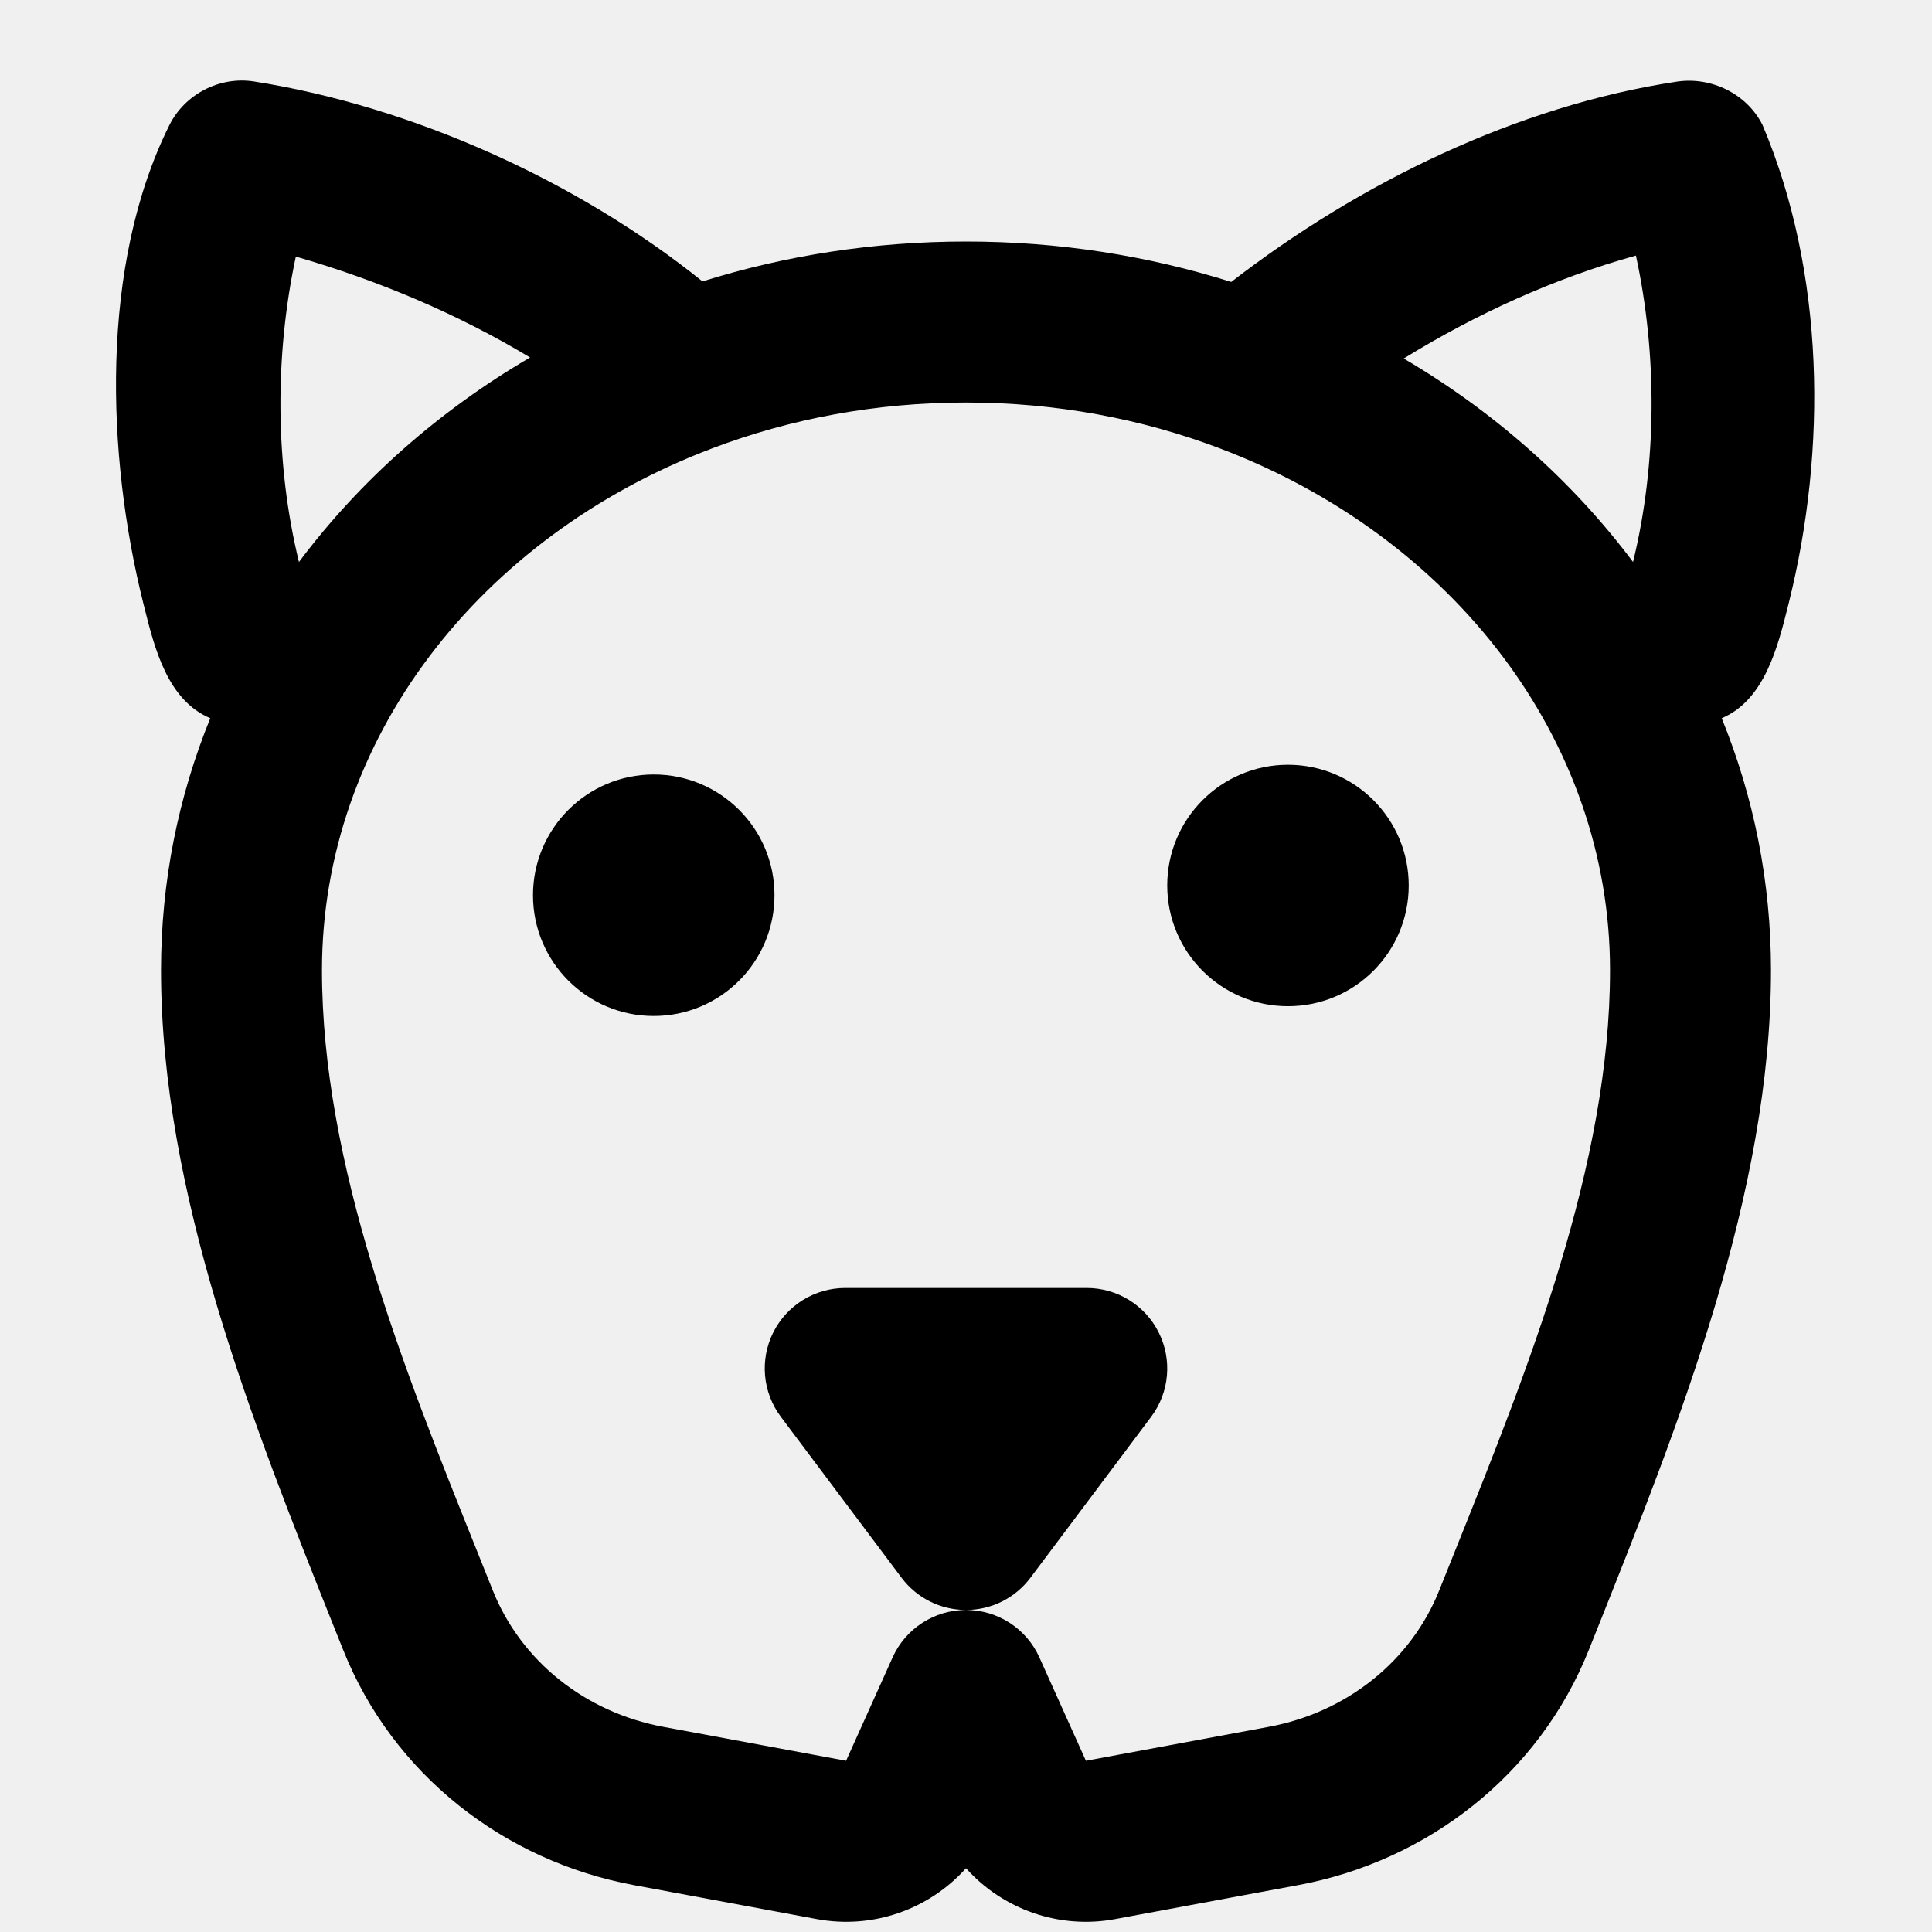
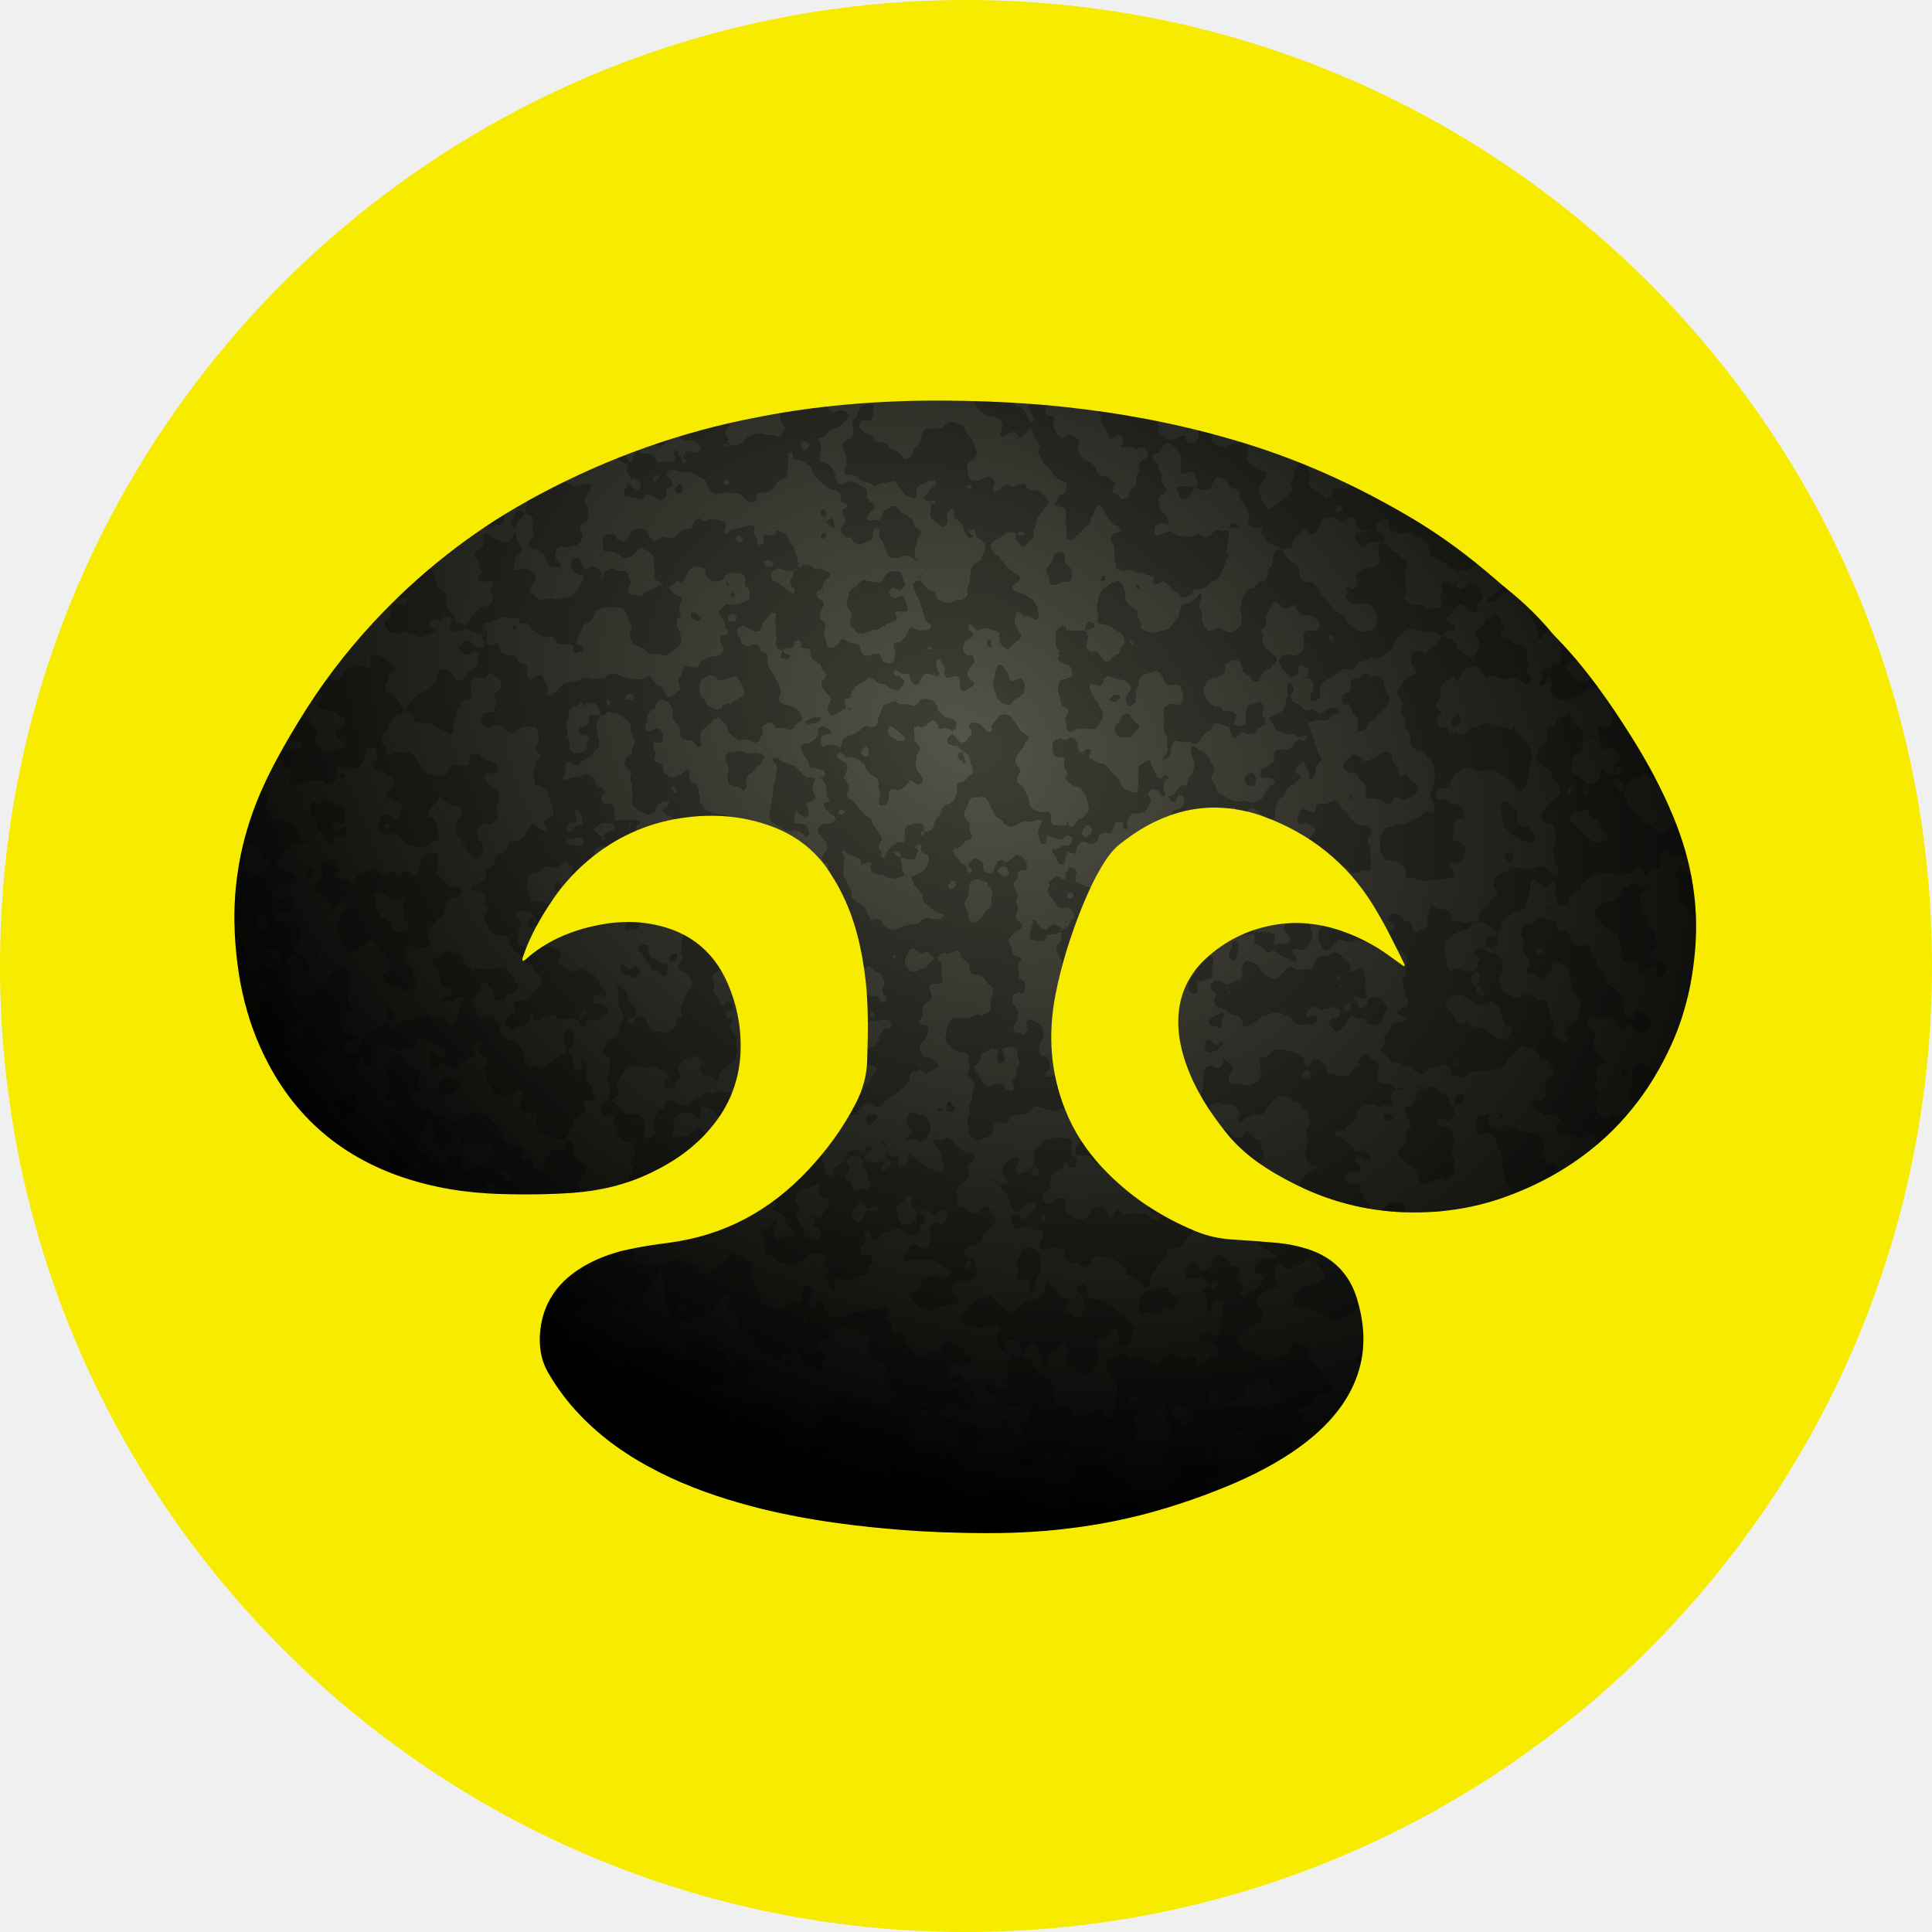
<svg xmlns="http://www.w3.org/2000/svg" width="32" height="32" viewBox="0 0 32 32" fill="none">
-   <path fill-rule="evenodd" clip-rule="evenodd" d="M4.206 1.349C6.826 1.761 9.568 2.997 11.635 4.661C13.005 4.232 14.474 4 16 4C17.536 4 19.015 4.235 20.393 4.67C22.509 3.033 25.124 1.751 27.78 1.351C28.346 1.268 28.934 1.554 29.193 2.07C30.229 4.519 30.264 7.44 29.627 9.99L29.617 10.03C29.446 10.714 29.226 11.598 28.517 11.896C29.044 13.191 29.333 14.595 29.333 16.07C29.333 19.767 27.816 23.57 26.455 26.98L26.317 27.325C25.491 29.398 23.642 30.826 21.5 31.224L18.473 31.786C17.54 31.96 16.608 31.623 16 30.944C15.392 31.623 14.46 31.96 13.527 31.786L10.5 31.224C8.358 30.826 6.509 29.398 5.683 27.325L5.545 26.98C4.184 23.57 2.667 19.767 2.667 16.07C2.667 14.595 2.956 13.191 3.483 11.896C2.774 11.598 2.559 10.735 2.388 10.049L2.373 9.99C1.764 7.554 1.647 4.396 2.807 2.07C3.064 1.557 3.639 1.261 4.206 1.349ZM8.78 5.921C7.274 6.801 5.966 7.954 4.952 9.308C4.554 7.686 4.55 5.882 4.9 4.25C6.251 4.64 7.574 5.194 8.78 5.921ZM27.048 9.308C26.04 7.962 24.744 6.816 23.25 5.938C24.448 5.201 25.739 4.61 27.096 4.233C27.451 5.869 27.447 7.681 27.048 9.308ZM11.805 7.423C13.089 6.937 14.506 6.667 16 6.667C17.494 6.667 18.911 6.937 20.195 7.423C24.074 8.889 26.667 12.264 26.667 16.07C26.667 19.29 25.319 22.65 24.115 25.651C24.022 25.882 23.93 26.111 23.84 26.337C23.372 27.512 22.308 28.362 21.013 28.602L17.986 29.164L17.216 27.453C17.001 26.974 16.525 26.666 16 26.666C15.475 26.666 14.999 26.974 14.784 27.453L14.014 29.164L10.987 28.602C9.692 28.362 8.628 27.512 8.16 26.337C8.07 26.111 7.978 25.883 7.886 25.652C6.682 22.651 5.333 19.29 5.333 16.07C5.333 12.264 7.926 8.889 11.805 7.423ZM14 21.333C13.495 21.333 13.033 21.619 12.807 22.07C12.582 22.522 12.63 23.062 12.933 23.466L14.933 26.133C15.185 26.469 15.58 26.666 16 26.666C16.42 26.666 16.815 26.469 17.067 26.133L19.067 23.466C19.37 23.062 19.418 22.522 19.192 22.07C18.967 21.619 18.505 21.333 18 21.333H14ZM12.828 14.828C12.828 15.933 11.933 16.828 10.828 16.828C9.724 16.828 8.828 15.933 8.828 14.828C8.828 13.724 9.724 12.828 10.828 12.828C11.933 12.828 12.828 13.724 12.828 14.828ZM21.333 16.666C22.438 16.666 23.333 15.771 23.333 14.666C23.333 13.562 22.438 12.667 21.333 12.667C20.229 12.667 19.333 13.562 19.333 14.666C19.333 15.771 20.229 16.666 21.333 16.666Z" fill="black" />
+   <g clip-path="url(#clip0_3_9)">
+     <path d="M16 32C24.837 32 32 24.837 32 16C32 7.163 24.837 0 16 0C7.163 0 0 7.163 0 16C0 24.837 7.163 32 16 32Z" fill="#F7EC00" />
+     <g filter="url(#filter0_n_3_9)">
+       <path d="M8.665 15.92C8.68 15.909 8.697 15.9 8.71 15.888C9.044 15.59 9.441 15.42 9.874 15.329C10.152 15.27 10.432 15.252 10.716 15.293C11.349 15.385 11.806 15.711 12.059 16.303C12.2 16.632 12.27 16.979 12.268 17.337C12.266 17.855 12.094 18.311 11.755 18.704C11.482 19.022 11.145 19.253 10.768 19.431C10.366 19.622 9.942 19.724 9.498 19.756C9.091 19.785 8.684 19.788 8.277 19.776C7.71 19.759 7.154 19.67 6.617 19.481C5.489 19.084 4.712 18.319 4.258 17.22C4.093 16.82 3.989 16.403 3.935 15.974C3.905 15.741 3.886 15.507 3.883 15.273C3.872 14.515 4.025 13.791 4.329 13.097C4.504 12.697 4.721 12.32 4.947 11.948C5.306 11.356 5.721 10.807 6.192 10.301C6.938 9.501 7.785 8.827 8.743 8.295C9.864 7.672 11.048 7.225 12.302 6.959C12.742 6.866 13.185 6.793 13.632 6.741C14.188 6.676 14.748 6.643 15.308 6.636C15.783 6.631 16.256 6.642 16.73 6.668C17.036 6.685 17.341 6.709 17.646 6.742C18.079 6.788 18.509 6.851 18.938 6.931C19.517 7.038 20.087 7.178 20.649 7.352C21.614 7.65 22.522 8.072 23.389 8.586C23.881 8.878 24.336 9.219 24.767 9.592C24.839 9.655 24.912 9.717 24.987 9.778C25.245 9.985 25.481 10.216 25.694 10.47C25.719 10.499 25.744 10.528 25.771 10.555C26.26 11.054 26.656 11.622 27.026 12.211C27.29 12.633 27.528 13.069 27.717 13.531C27.866 13.896 27.979 14.271 28.039 14.659C28.09 14.991 28.106 15.325 28.082 15.662C28.041 16.23 27.921 16.779 27.686 17.298C27.137 18.511 26.227 19.341 24.984 19.806C24.482 19.994 23.959 20.083 23.423 20.082C22.738 20.082 22.086 19.93 21.471 19.625C21.244 19.513 21.023 19.388 20.817 19.239C20.626 19.101 20.454 18.942 20.307 18.758C20.031 18.412 19.793 18.043 19.645 17.622C19.569 17.404 19.519 17.181 19.516 16.949C19.511 16.529 19.658 16.173 19.965 15.885C20.277 15.592 20.645 15.408 21.063 15.327C21.468 15.249 21.863 15.291 22.25 15.43C22.517 15.525 22.767 15.655 22.997 15.821C23.082 15.883 23.168 15.944 23.252 16.005C23.27 15.992 23.266 15.98 23.26 15.968C23.095 15.627 22.929 15.289 22.728 14.968C22.298 14.281 21.695 13.808 20.939 13.527C20.69 13.435 20.432 13.384 20.168 13.377C19.802 13.367 19.456 13.452 19.127 13.611C18.915 13.713 18.721 13.843 18.537 13.991C18.416 14.089 18.33 14.216 18.25 14.348C18.117 14.569 18.01 14.804 17.913 15.044C17.728 15.507 17.579 15.98 17.483 16.47C17.355 17.124 17.395 17.765 17.645 18.387C17.787 18.742 17.993 19.057 18.255 19.336C18.693 19.804 19.215 20.152 19.808 20.395C20 20.474 20.199 20.516 20.407 20.53C20.655 20.546 20.903 20.563 21.151 20.586C21.328 20.602 21.501 20.637 21.67 20.692C22.077 20.826 22.348 21.097 22.474 21.505C22.697 22.222 22.577 22.875 22.089 23.453C21.896 23.681 21.669 23.871 21.422 24.039C21.024 24.309 20.593 24.515 20.146 24.689C19.593 24.905 19.027 25.08 18.445 25.197C18.159 25.255 17.87 25.297 17.58 25.33C16.888 25.409 16.193 25.401 15.499 25.374C15.132 25.359 14.764 25.329 14.397 25.291C13.606 25.208 12.825 25.073 12.063 24.838C11.531 24.673 11.019 24.464 10.541 24.176C10.077 23.897 9.668 23.555 9.338 23.123C9.244 23.001 9.16 22.874 9.083 22.741C8.955 22.521 8.922 22.284 8.949 22.035C8.997 21.596 9.22 21.266 9.585 21.026C9.831 20.864 10.103 20.762 10.39 20.698C10.615 20.648 10.842 20.615 11.07 20.585C11.991 20.466 12.757 20.053 13.388 19.378C13.697 19.048 13.961 18.687 14.17 18.284C14.287 18.058 14.355 17.824 14.363 17.57C14.377 17.125 14.388 16.679 14.337 16.236C14.277 15.715 14.161 15.209 13.915 14.739C13.863 14.637 13.803 14.54 13.74 14.443C13.486 14.054 13.131 13.801 12.694 13.657C12.264 13.514 11.825 13.481 11.376 13.537C10.801 13.608 10.286 13.82 9.832 14.177C9.571 14.382 9.345 14.623 9.157 14.898C8.989 15.143 8.84 15.4 8.726 15.675C8.701 15.737 8.679 15.8 8.656 15.863C8.65 15.88 8.649 15.899 8.665 15.919L8.665 15.92Z" fill="url(#paint0_radial_3_9)" />
+     </g>
+   </g>
+   <defs>
+     <filter id="filter0_n_3_9" x="3.882" y="6.635" width="24.21" height="18.758" filterUnits="userSpaceOnUse" color-interpolation-filters="sRGB">
+       <feFlood flood-opacity="0" result="BackgroundImageFix" />
+       <feBlend mode="normal" in="SourceGraphic" in2="BackgroundImageFix" result="shape" />
+       <feTurbulence type="fractalNoise" baseFrequency="1.246 1.246" stitchTiles="stitch" numOctaves="3" result="noise" seed="6477" />
+       <feColorMatrix in="noise" type="luminanceToAlpha" result="alphaNoise" />
+       <feComponentTransfer in="alphaNoise" result="coloredNoise1">
+         <feFuncA type="discrete" tableValues="0 1 1 1 1 1 1 1 1 1 1 1 1 1 1 1 1 1 1 1 1 1 1 1 1 1 1 1 1 1 1 1 1 1 1 1 1 1 1 1 1 1 1 1 1 1 1 1 1 1 0 0 0 0 0 0 0 0 0 0 0 0 0 0 0 0 0 0 0 0 0 0 0 0 0 0 0 0 0 0 0 0 0 0 0 0 0 0 0 0 0 0 0 0 0 0 0 0 0 0 " />
+       </feComponentTransfer>
+       <feComposite operator="in" in2="shape" in="coloredNoise1" result="noise1Clipped" />
+       <feFlood flood-color="rgba(0, 0, 0, 0.25)" result="color1Flood" />
+       <feComposite operator="in" in2="noise1Clipped" in="color1Flood" result="color1" />
+       <feMerge result="effect1_noise_3_9">
+         <feMergeNode in="shape" />
+         <feMergeNode in="color1" />
+       </feMerge>
+     </filter>
+     <radialGradient id="paint0_radial_3_9" cx="0" cy="0" r="1" gradientUnits="userSpaceOnUse" gradientTransform="translate(15.9513 12.2787) rotate(118.089) scale(12.107 15.6264)">
+       <stop stop-color="#545448" />
+       <stop offset="1" />
+     </radialGradient>
+     <clipPath id="clip0_3_9">
+       <rect width="32" height="32" fill="white" />
+     </clipPath>
+   </defs>
</svg>
